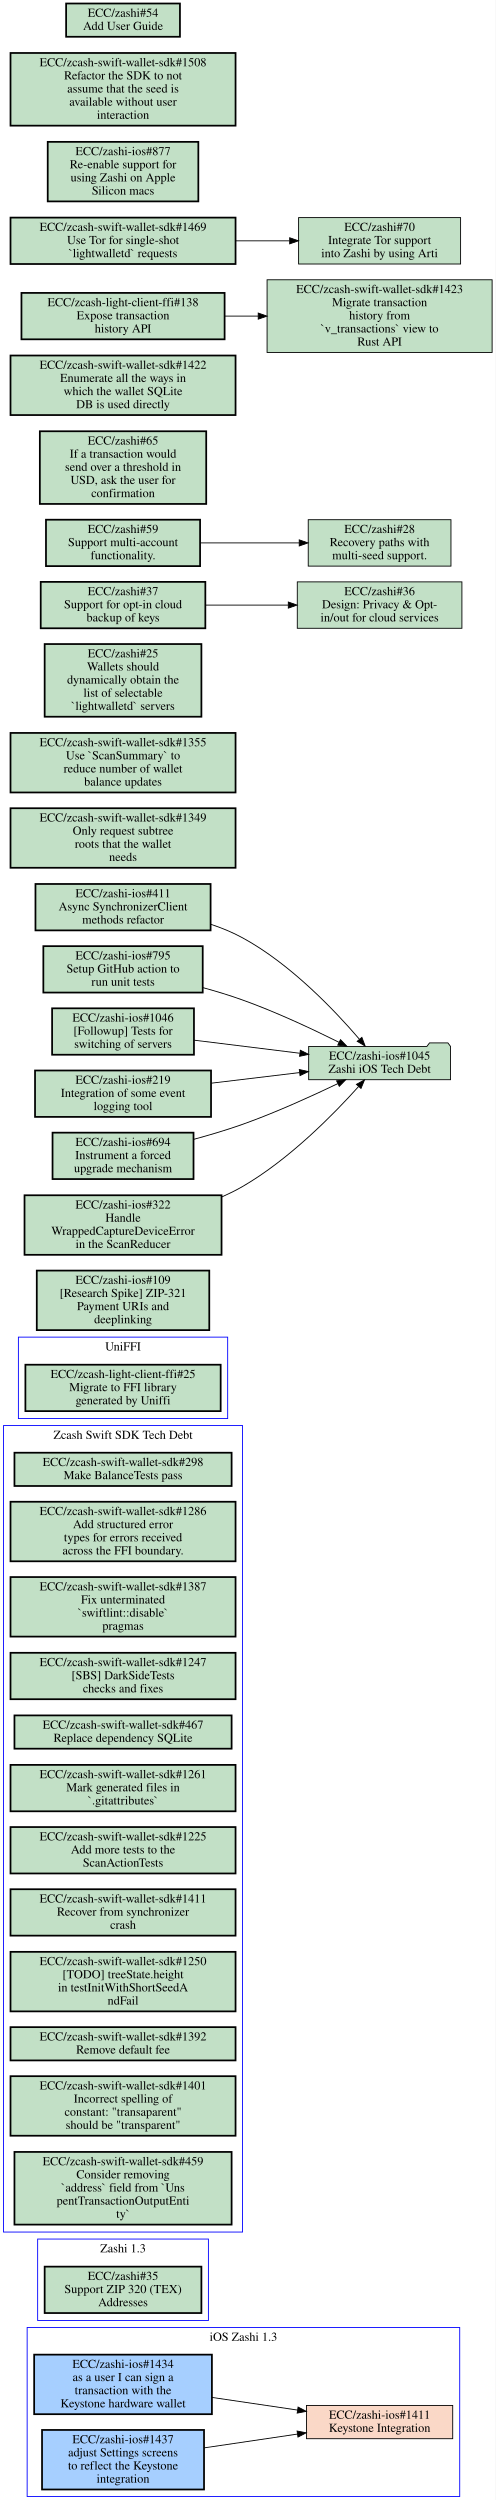
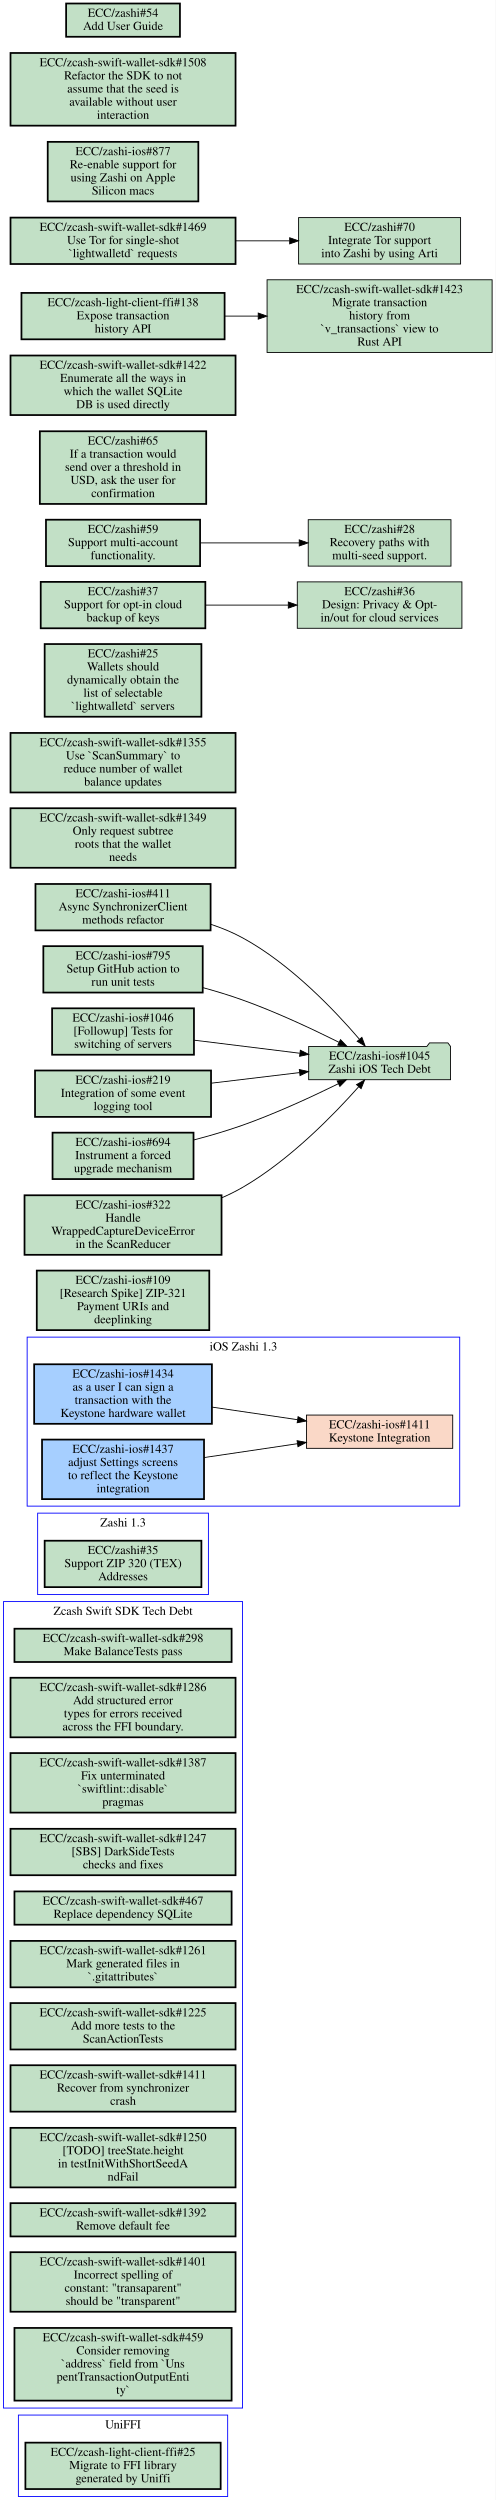
<svg xmlns="http://www.w3.org/2000/svg" xmlns:xlink="http://www.w3.org/1999/xlink" width="566pt" height="2855pt" viewBox="0.00 0.00 566.00 2855.00">
  <g id="graph0" class="graph" transform="scale(1 1) rotate(0) translate(4 2851)">
    <polygon fill="white" stroke="transparent" points="-4,4 -4,-2851 562,-2851 562,4 -4,4" />
    <g id="clust1" class="cluster">
-       <polygon fill="none" stroke="blue" points="27,0 27,-193 521,-193 521,0 27,0" />
-       <text text-anchor="middle" x="274" y="-177.8" font-family="Times,serif" font-size="14.00">iOS Zashi 1.3</text>
+       <polygon fill="none" stroke="blue" points="27,-1131 27,-1324 521,-1324 521,-1131 27,-1131" />
+       <text text-anchor="middle" x="274" y="-1308.8" font-family="Times,serif" font-size="14.00">iOS Zashi 1.3</text>
    </g>
    <g id="clust2" class="cluster">
-       <polygon fill="none" stroke="blue" points="0,-302 0,-1223 273,-1223 273,-302 0,-302" />
-       <text text-anchor="middle" x="136.5" y="-1207.8" font-family="Times,serif" font-size="14.00">Zcash Swift SDK Tech Debt</text>
+       <polygon fill="none" stroke="blue" points="0,-101 0,-1022 273,-1022 273,-101 0,-101" />
+       <text text-anchor="middle" x="136.5" y="-1006.8" font-family="Times,serif" font-size="14.00">Zcash Swift SDK Tech Debt</text>
    </g>
    <g id="clust3" class="cluster">
-       <polygon fill="none" stroke="blue" points="39,-201 39,-294 234,-294 234,-201 39,-201" />
-       <text text-anchor="middle" x="136.5" y="-278.8" font-family="Times,serif" font-size="14.00">Zashi 1.3</text>
+       <polygon fill="none" stroke="blue" points="39,-1030 39,-1123 234,-1123 234,-1030 39,-1030" />
+       <text text-anchor="middle" x="136.5" y="-1107.8" font-family="Times,serif" font-size="14.00">Zashi 1.3</text>
    </g>
    <g id="clust4" class="cluster">
-       <polygon fill="none" stroke="blue" points="17,-1231 17,-1324 256,-1324 256,-1231 17,-1231" />
-       <text text-anchor="middle" x="136.5" y="-1308.8" font-family="Times,serif" font-size="14.00">UniFFI</text>
+       <polygon fill="none" stroke="blue" points="17,0 17,-93 256,-93 256,0 17,0" />
+       <text text-anchor="middle" x="136.5" y="-77.8" font-family="Times,serif" font-size="14.00">UniFFI</text>
    </g>
    <g id="node1" class="node closed">
      <g id="a_node1">
        <a xlink:href="https://github.com/Electric-Coin-Company/zashi-ios/issues/1411" xlink:title="ECC/zashi-ios#1411&#10;Keystone Integration" target="_blank">
-           <polygon fill="#fad8c7" stroke="black" points="513,-104 346,-104 346,-66 513,-66 513,-104" />
-           <text text-anchor="middle" x="429.5" y="-88.8" font-family="Times,serif" font-size="14.00">ECC/zashi-ios#1411</text>
-           <text text-anchor="middle" x="429.5" y="-73.8" font-family="Times,serif" font-size="14.00">Keystone Integration</text>
+           <polygon fill="#fad8c7" stroke="black" points="513,-1235 346,-1235 346,-1197 513,-1197 513,-1235" />
+           <text text-anchor="middle" x="429.5" y="-1219.8" font-family="Times,serif" font-size="14.00">ECC/zashi-ios#1411</text>
+           <text text-anchor="middle" x="429.5" y="-1204.8" font-family="Times,serif" font-size="14.00">Keystone Integration</text>
        </a>
      </g>
    </g>
    <g id="node2" class="node committed">
      <g id="a_node2">
        <a xlink:href="https://github.com/Electric-Coin-Company/zashi-ios/issues/1434" xlink:title="ECC/zashi-ios#1434&#10;as a user I can sign a&#10;transaction with the&#10;Keystone hardware wallet" target="_blank">
-           <polygon fill="#a6cfff" stroke="black" stroke-width="2" points="238,-162 35,-162 35,-94 238,-94 238,-162" />
-           <text text-anchor="middle" x="136.5" y="-146.8" font-family="Times,serif" font-size="14.00">ECC/zashi-ios#1434</text>
-           <text text-anchor="middle" x="136.5" y="-131.8" font-family="Times,serif" font-size="14.00">as a user I can sign a</text>
-           <text text-anchor="middle" x="136.5" y="-116.8" font-family="Times,serif" font-size="14.00">transaction with the</text>
-           <text text-anchor="middle" x="136.5" y="-101.8" font-family="Times,serif" font-size="14.00">Keystone hardware wallet</text>
+           <polygon fill="#a6cfff" stroke="black" stroke-width="2" points="238,-1293 35,-1293 35,-1225 238,-1225 238,-1293" />
+           <text text-anchor="middle" x="136.5" y="-1277.8" font-family="Times,serif" font-size="14.00">ECC/zashi-ios#1434</text>
+           <text text-anchor="middle" x="136.5" y="-1262.8" font-family="Times,serif" font-size="14.00">as a user I can sign a</text>
+           <text text-anchor="middle" x="136.5" y="-1247.8" font-family="Times,serif" font-size="14.00">transaction with the</text>
+           <text text-anchor="middle" x="136.5" y="-1232.8" font-family="Times,serif" font-size="14.00">Keystone hardware wallet</text>
        </a>
      </g>
    </g>
    <g id="edge1" class="edge">
-       <path fill="none" stroke="black" d="M238.05,-113.14C269.78,-108.45 304.66,-103.3 335.81,-98.7" />
-       <polygon fill="black" stroke="black" points="336.4,-102.15 345.78,-97.22 335.37,-95.23 336.4,-102.15" />
+       <path fill="none" stroke="black" d="M238.05,-1244.1C269.78,-1239.5 304.66,-1234.3 335.81,-1229.7" />
+       <polygon fill="black" stroke="black" points="336.41,-1233.15 345.78,-1228.2 335.37,-1226.23 336.41,-1233.15" />
    </g>
    <g id="node3" class="node committed">
      <g id="a_node3">
        <a xlink:href="https://github.com/Electric-Coin-Company/zashi-ios/issues/1437" xlink:title="ECC/zashi-ios#1437&#10;adjust Settings screens&#10;to reflect the Keystone&#10;integration" target="_blank">
-           <polygon fill="#a6cfff" stroke="black" stroke-width="2" points="229,-76 44,-76 44,-8 229,-8 229,-76" />
-           <text text-anchor="middle" x="136.5" y="-60.8" font-family="Times,serif" font-size="14.00">ECC/zashi-ios#1437</text>
-           <text text-anchor="middle" x="136.5" y="-45.8" font-family="Times,serif" font-size="14.00">adjust Settings screens</text>
-           <text text-anchor="middle" x="136.5" y="-30.8" font-family="Times,serif" font-size="14.00">to reflect the Keystone</text>
-           <text text-anchor="middle" x="136.5" y="-15.8" font-family="Times,serif" font-size="14.00">integration</text>
+           <polygon fill="#a6cfff" stroke="black" stroke-width="2" points="229,-1207 44,-1207 44,-1139 229,-1139 229,-1207" />
+           <text text-anchor="middle" x="136.5" y="-1191.8" font-family="Times,serif" font-size="14.00">ECC/zashi-ios#1437</text>
+           <text text-anchor="middle" x="136.5" y="-1176.8" font-family="Times,serif" font-size="14.00">adjust Settings screens</text>
+           <text text-anchor="middle" x="136.5" y="-1161.8" font-family="Times,serif" font-size="14.00">to reflect the Keystone</text>
+           <text text-anchor="middle" x="136.5" y="-1146.8" font-family="Times,serif" font-size="14.00">integration</text>
        </a>
      </g>
    </g>
    <g id="edge2" class="edge">
-       <path fill="none" stroke="black" d="M229.17,-55.55C263.14,-60.56 301.66,-66.26 335.72,-71.29" />
-       <polygon fill="black" stroke="black" points="335.27,-74.76 345.67,-72.76 336.29,-67.84 335.27,-74.76" />
+       <path fill="none" stroke="black" d="M229.17,-1186.5C263.14,-1191.6 301.66,-1197.3 335.72,-1202.3" />
+       <polygon fill="black" stroke="black" points="335.26,-1205.77 345.67,-1203.8 336.3,-1198.85 335.26,-1205.77" />
    </g>
    <g id="node4" class="node open">
      <g id="a_node4">
        <a xlink:href="https://github.com/Electric-Coin-Company/zcash-swift-wallet-sdk/issues/298" xlink:title="ECC/zcash-swift-wallet-sdk#298&#10;Make BalanceTests pass" target="_blank">
-           <polygon fill="#c2e0c6" stroke="black" stroke-width="2" points="260.5,-1192 12.5,-1192 12.5,-1154 260.5,-1154 260.5,-1192" />
-           <text text-anchor="middle" x="136.5" y="-1176.8" font-family="Times,serif" font-size="14.00">ECC/zcash-swift-wallet-sdk#298</text>
-           <text text-anchor="middle" x="136.5" y="-1161.8" font-family="Times,serif" font-size="14.00">Make BalanceTests pass</text>
+           <polygon fill="#c2e0c6" stroke="black" stroke-width="2" points="260.5,-991 12.5,-991 12.5,-953 260.5,-953 260.5,-991" />
+           <text text-anchor="middle" x="136.5" y="-975.8" font-family="Times,serif" font-size="14.00">ECC/zcash-swift-wallet-sdk#298</text>
+           <text text-anchor="middle" x="136.5" y="-960.8" font-family="Times,serif" font-size="14.00">Make BalanceTests pass</text>
        </a>
      </g>
    </g>
    <g id="node5" class="node open">
      <g id="a_node5">
        <a xlink:href="https://github.com/Electric-Coin-Company/zcash-swift-wallet-sdk/issues/1286" xlink:title="ECC/zcash-swift-wallet-sdk#1286&#10;Add structured error&#10;types for errors received&#10;across the FFI boundary." target="_blank">
-           <polygon fill="#c2e0c6" stroke="black" stroke-width="2" points="265,-1136 8,-1136 8,-1068 265,-1068 265,-1136" />
-           <text text-anchor="middle" x="136.5" y="-1120.8" font-family="Times,serif" font-size="14.00">ECC/zcash-swift-wallet-sdk#1286</text>
-           <text text-anchor="middle" x="136.5" y="-1105.8" font-family="Times,serif" font-size="14.00">Add structured error</text>
-           <text text-anchor="middle" x="136.5" y="-1090.8" font-family="Times,serif" font-size="14.00">types for errors received</text>
-           <text text-anchor="middle" x="136.5" y="-1075.8" font-family="Times,serif" font-size="14.00">across the FFI boundary.</text>
+           <polygon fill="#c2e0c6" stroke="black" stroke-width="2" points="265,-935 8,-935 8,-867 265,-867 265,-935" />
+           <text text-anchor="middle" x="136.5" y="-919.8" font-family="Times,serif" font-size="14.00">ECC/zcash-swift-wallet-sdk#1286</text>
+           <text text-anchor="middle" x="136.5" y="-904.8" font-family="Times,serif" font-size="14.00">Add structured error</text>
+           <text text-anchor="middle" x="136.5" y="-889.8" font-family="Times,serif" font-size="14.00">types for errors received</text>
+           <text text-anchor="middle" x="136.5" y="-874.8" font-family="Times,serif" font-size="14.00">across the FFI boundary.</text>
        </a>
      </g>
    </g>
    <g id="node6" class="node open">
      <g id="a_node6">
        <a xlink:href="https://github.com/Electric-Coin-Company/zcash-swift-wallet-sdk/issues/1387" xlink:title="ECC/zcash-swift-wallet-sdk#1387&#10;Fix unterminated&#10;`swiftlint::disable`&#10;pragmas" target="_blank">
-           <polygon fill="#c2e0c6" stroke="black" stroke-width="2" points="265,-1050 8,-1050 8,-982 265,-982 265,-1050" />
-           <text text-anchor="middle" x="136.5" y="-1034.8" font-family="Times,serif" font-size="14.00">ECC/zcash-swift-wallet-sdk#1387</text>
-           <text text-anchor="middle" x="136.5" y="-1019.8" font-family="Times,serif" font-size="14.00">Fix unterminated</text>
-           <text text-anchor="middle" x="136.5" y="-1004.8" font-family="Times,serif" font-size="14.00">`swiftlint::disable`</text>
-           <text text-anchor="middle" x="136.5" y="-989.8" font-family="Times,serif" font-size="14.00">pragmas</text>
+           <polygon fill="#c2e0c6" stroke="black" stroke-width="2" points="265,-849 8,-849 8,-781 265,-781 265,-849" />
+           <text text-anchor="middle" x="136.5" y="-833.8" font-family="Times,serif" font-size="14.00">ECC/zcash-swift-wallet-sdk#1387</text>
+           <text text-anchor="middle" x="136.5" y="-818.8" font-family="Times,serif" font-size="14.00">Fix unterminated</text>
+           <text text-anchor="middle" x="136.5" y="-803.8" font-family="Times,serif" font-size="14.00">`swiftlint::disable`</text>
+           <text text-anchor="middle" x="136.5" y="-788.8" font-family="Times,serif" font-size="14.00">pragmas</text>
        </a>
      </g>
    </g>
    <g id="node7" class="node open">
      <g id="a_node7">
        <a xlink:href="https://github.com/Electric-Coin-Company/zcash-swift-wallet-sdk/issues/1247" xlink:title="ECC/zcash-swift-wallet-sdk#1247&#10;[SBS] DarkSideTests&#10;checks and fixes" target="_blank">
-           <polygon fill="#c2e0c6" stroke="black" stroke-width="2" points="265,-963.5 8,-963.5 8,-910.5 265,-910.5 265,-963.5" />
-           <text text-anchor="middle" x="136.5" y="-948.3" font-family="Times,serif" font-size="14.00">ECC/zcash-swift-wallet-sdk#1247</text>
-           <text text-anchor="middle" x="136.5" y="-933.3" font-family="Times,serif" font-size="14.00">[SBS] DarkSideTests</text>
-           <text text-anchor="middle" x="136.5" y="-918.3" font-family="Times,serif" font-size="14.00">checks and fixes</text>
+           <polygon fill="#c2e0c6" stroke="black" stroke-width="2" points="265,-762.5 8,-762.5 8,-709.5 265,-709.5 265,-762.5" />
+           <text text-anchor="middle" x="136.5" y="-747.3" font-family="Times,serif" font-size="14.00">ECC/zcash-swift-wallet-sdk#1247</text>
+           <text text-anchor="middle" x="136.5" y="-732.3" font-family="Times,serif" font-size="14.00">[SBS] DarkSideTests</text>
+           <text text-anchor="middle" x="136.5" y="-717.3" font-family="Times,serif" font-size="14.00">checks and fixes</text>
        </a>
      </g>
    </g>
    <g id="node8" class="node open">
      <g id="a_node8">
        <a xlink:href="https://github.com/Electric-Coin-Company/zcash-swift-wallet-sdk/issues/467" xlink:title="ECC/zcash-swift-wallet-sdk#467&#10;Replace dependency SQLite" target="_blank">
-           <polygon fill="#c2e0c6" stroke="black" stroke-width="2" points="260.5,-892 12.5,-892 12.5,-854 260.5,-854 260.5,-892" />
-           <text text-anchor="middle" x="136.5" y="-876.8" font-family="Times,serif" font-size="14.00">ECC/zcash-swift-wallet-sdk#467</text>
-           <text text-anchor="middle" x="136.5" y="-861.8" font-family="Times,serif" font-size="14.00">Replace dependency SQLite</text>
+           <polygon fill="#c2e0c6" stroke="black" stroke-width="2" points="260.5,-691 12.5,-691 12.5,-653 260.5,-653 260.5,-691" />
+           <text text-anchor="middle" x="136.5" y="-675.8" font-family="Times,serif" font-size="14.00">ECC/zcash-swift-wallet-sdk#467</text>
+           <text text-anchor="middle" x="136.5" y="-660.8" font-family="Times,serif" font-size="14.00">Replace dependency SQLite</text>
        </a>
      </g>
    </g>
    <g id="node9" class="node open">
      <g id="a_node9">
        <a xlink:href="https://github.com/Electric-Coin-Company/zcash-swift-wallet-sdk/issues/1261" xlink:title="ECC/zcash-swift-wallet-sdk#1261&#10;Mark generated files in&#10;`.gitattributes`" target="_blank">
-           <polygon fill="#c2e0c6" stroke="black" stroke-width="2" points="265,-835.5 8,-835.5 8,-782.5 265,-782.5 265,-835.5" />
-           <text text-anchor="middle" x="136.5" y="-820.3" font-family="Times,serif" font-size="14.00">ECC/zcash-swift-wallet-sdk#1261</text>
-           <text text-anchor="middle" x="136.5" y="-805.3" font-family="Times,serif" font-size="14.00">Mark generated files in</text>
-           <text text-anchor="middle" x="136.5" y="-790.3" font-family="Times,serif" font-size="14.00">`.gitattributes`</text>
+           <polygon fill="#c2e0c6" stroke="black" stroke-width="2" points="265,-634.5 8,-634.5 8,-581.5 265,-581.5 265,-634.5" />
+           <text text-anchor="middle" x="136.5" y="-619.3" font-family="Times,serif" font-size="14.00">ECC/zcash-swift-wallet-sdk#1261</text>
+           <text text-anchor="middle" x="136.5" y="-604.3" font-family="Times,serif" font-size="14.00">Mark generated files in</text>
+           <text text-anchor="middle" x="136.5" y="-589.3" font-family="Times,serif" font-size="14.00">`.gitattributes`</text>
        </a>
      </g>
    </g>
    <g id="node10" class="node open">
      <g id="a_node10">
        <a xlink:href="https://github.com/Electric-Coin-Company/zcash-swift-wallet-sdk/issues/1225" xlink:title="ECC/zcash-swift-wallet-sdk#1225&#10;Add more tests to the&#10;ScanActionTests" target="_blank">
-           <polygon fill="#c2e0c6" stroke="black" stroke-width="2" points="265,-764.5 8,-764.5 8,-711.5 265,-711.5 265,-764.5" />
-           <text text-anchor="middle" x="136.5" y="-749.3" font-family="Times,serif" font-size="14.00">ECC/zcash-swift-wallet-sdk#1225</text>
-           <text text-anchor="middle" x="136.5" y="-734.3" font-family="Times,serif" font-size="14.00">Add more tests to the</text>
-           <text text-anchor="middle" x="136.5" y="-719.3" font-family="Times,serif" font-size="14.00">ScanActionTests</text>
+           <polygon fill="#c2e0c6" stroke="black" stroke-width="2" points="265,-563.5 8,-563.5 8,-510.5 265,-510.5 265,-563.5" />
+           <text text-anchor="middle" x="136.5" y="-548.3" font-family="Times,serif" font-size="14.00">ECC/zcash-swift-wallet-sdk#1225</text>
+           <text text-anchor="middle" x="136.5" y="-533.3" font-family="Times,serif" font-size="14.00">Add more tests to the</text>
+           <text text-anchor="middle" x="136.5" y="-518.3" font-family="Times,serif" font-size="14.00">ScanActionTests</text>
        </a>
      </g>
    </g>
    <g id="node11" class="node open">
      <g id="a_node11">
        <a xlink:href="https://github.com/Electric-Coin-Company/zcash-swift-wallet-sdk/issues/1411" xlink:title="ECC/zcash-swift-wallet-sdk#1411&#10;Recover from synchronizer&#10;crash" target="_blank">
-           <polygon fill="#c2e0c6" stroke="black" stroke-width="2" points="265,-693.5 8,-693.5 8,-640.5 265,-640.5 265,-693.5" />
-           <text text-anchor="middle" x="136.5" y="-678.3" font-family="Times,serif" font-size="14.00">ECC/zcash-swift-wallet-sdk#1411</text>
-           <text text-anchor="middle" x="136.5" y="-663.3" font-family="Times,serif" font-size="14.00">Recover from synchronizer</text>
-           <text text-anchor="middle" x="136.5" y="-648.3" font-family="Times,serif" font-size="14.00">crash</text>
+           <polygon fill="#c2e0c6" stroke="black" stroke-width="2" points="265,-492.5 8,-492.5 8,-439.5 265,-439.5 265,-492.5" />
+           <text text-anchor="middle" x="136.5" y="-477.3" font-family="Times,serif" font-size="14.00">ECC/zcash-swift-wallet-sdk#1411</text>
+           <text text-anchor="middle" x="136.5" y="-462.3" font-family="Times,serif" font-size="14.00">Recover from synchronizer</text>
+           <text text-anchor="middle" x="136.5" y="-447.3" font-family="Times,serif" font-size="14.00">crash</text>
        </a>
      </g>
    </g>
    <g id="node12" class="node open">
      <g id="a_node12">
        <a xlink:href="https://github.com/Electric-Coin-Company/zcash-swift-wallet-sdk/issues/1250" xlink:title="ECC/zcash-swift-wallet-sdk#1250&#10;[TODO] treeState.height&#10;in testInitWithShortSeedA&#10;ndFail" target="_blank">
-           <polygon fill="#c2e0c6" stroke="black" stroke-width="2" points="265,-622 8,-622 8,-554 265,-554 265,-622" />
-           <text text-anchor="middle" x="136.5" y="-606.8" font-family="Times,serif" font-size="14.00">ECC/zcash-swift-wallet-sdk#1250</text>
-           <text text-anchor="middle" x="136.5" y="-591.8" font-family="Times,serif" font-size="14.00">[TODO] treeState.height</text>
-           <text text-anchor="middle" x="136.5" y="-576.8" font-family="Times,serif" font-size="14.00">in testInitWithShortSeedA</text>
-           <text text-anchor="middle" x="136.5" y="-561.8" font-family="Times,serif" font-size="14.00">ndFail</text>
+           <polygon fill="#c2e0c6" stroke="black" stroke-width="2" points="265,-421 8,-421 8,-353 265,-353 265,-421" />
+           <text text-anchor="middle" x="136.5" y="-405.8" font-family="Times,serif" font-size="14.00">ECC/zcash-swift-wallet-sdk#1250</text>
+           <text text-anchor="middle" x="136.5" y="-390.8" font-family="Times,serif" font-size="14.00">[TODO] treeState.height</text>
+           <text text-anchor="middle" x="136.5" y="-375.8" font-family="Times,serif" font-size="14.00">in testInitWithShortSeedA</text>
+           <text text-anchor="middle" x="136.5" y="-360.8" font-family="Times,serif" font-size="14.00">ndFail</text>
        </a>
      </g>
    </g>
    <g id="node13" class="node open">
      <g id="a_node13">
        <a xlink:href="https://github.com/Electric-Coin-Company/zcash-swift-wallet-sdk/issues/1392" xlink:title="ECC/zcash-swift-wallet-sdk#1392&#10;Remove default fee" target="_blank">
-           <polygon fill="#c2e0c6" stroke="black" stroke-width="2" points="265,-536 8,-536 8,-498 265,-498 265,-536" />
-           <text text-anchor="middle" x="136.5" y="-520.8" font-family="Times,serif" font-size="14.00">ECC/zcash-swift-wallet-sdk#1392</text>
-           <text text-anchor="middle" x="136.5" y="-505.8" font-family="Times,serif" font-size="14.00">Remove default fee</text>
+           <polygon fill="#c2e0c6" stroke="black" stroke-width="2" points="265,-335 8,-335 8,-297 265,-297 265,-335" />
+           <text text-anchor="middle" x="136.5" y="-319.8" font-family="Times,serif" font-size="14.00">ECC/zcash-swift-wallet-sdk#1392</text>
+           <text text-anchor="middle" x="136.5" y="-304.8" font-family="Times,serif" font-size="14.00">Remove default fee</text>
        </a>
      </g>
    </g>
    <g id="node14" class="node open">
      <g id="a_node14">
        <a xlink:href="https://github.com/Electric-Coin-Company/zcash-swift-wallet-sdk/issues/1401" xlink:title="ECC/zcash-swift-wallet-sdk#1401&#10;Incorrect spelling of&#10;constant: &quot;transaparent&quot;&#10;should be &quot;transparent&quot;" target="_blank">
-           <polygon fill="#c2e0c6" stroke="black" stroke-width="2" points="265,-480 8,-480 8,-412 265,-412 265,-480" />
-           <text text-anchor="middle" x="136.5" y="-464.8" font-family="Times,serif" font-size="14.00">ECC/zcash-swift-wallet-sdk#1401</text>
-           <text text-anchor="middle" x="136.5" y="-449.8" font-family="Times,serif" font-size="14.00">Incorrect spelling of</text>
-           <text text-anchor="middle" x="136.5" y="-434.8" font-family="Times,serif" font-size="14.00">constant: "transaparent"</text>
-           <text text-anchor="middle" x="136.5" y="-419.8" font-family="Times,serif" font-size="14.00">should be "transparent"</text>
+           <polygon fill="#c2e0c6" stroke="black" stroke-width="2" points="265,-279 8,-279 8,-211 265,-211 265,-279" />
+           <text text-anchor="middle" x="136.5" y="-263.8" font-family="Times,serif" font-size="14.00">ECC/zcash-swift-wallet-sdk#1401</text>
+           <text text-anchor="middle" x="136.5" y="-248.8" font-family="Times,serif" font-size="14.00">Incorrect spelling of</text>
+           <text text-anchor="middle" x="136.5" y="-233.8" font-family="Times,serif" font-size="14.00">constant: "transaparent"</text>
+           <text text-anchor="middle" x="136.5" y="-218.8" font-family="Times,serif" font-size="14.00">should be "transparent"</text>
        </a>
      </g>
    </g>
    <g id="node15" class="node open">
      <g id="a_node15">
        <a xlink:href="https://github.com/Electric-Coin-Company/zcash-swift-wallet-sdk/issues/459" xlink:title="ECC/zcash-swift-wallet-sdk#459&#10;Consider removing&#10;`address` field from `Uns&#10;pentTransactionOutputEnti&#10;ty`" target="_blank">
-           <polygon fill="#c2e0c6" stroke="black" stroke-width="2" points="260.5,-393.5 12.5,-393.5 12.5,-310.5 260.5,-310.5 260.5,-393.5" />
-           <text text-anchor="middle" x="136.5" y="-378.3" font-family="Times,serif" font-size="14.00">ECC/zcash-swift-wallet-sdk#459</text>
-           <text text-anchor="middle" x="136.5" y="-363.3" font-family="Times,serif" font-size="14.00">Consider removing</text>
-           <text text-anchor="middle" x="136.5" y="-348.3" font-family="Times,serif" font-size="14.00">`address` field from `Uns</text>
-           <text text-anchor="middle" x="136.5" y="-333.3" font-family="Times,serif" font-size="14.00">pentTransactionOutputEnti</text>
-           <text text-anchor="middle" x="136.5" y="-318.3" font-family="Times,serif" font-size="14.00">ty`</text>
+           <polygon fill="#c2e0c6" stroke="black" stroke-width="2" points="260.5,-192.5 12.5,-192.5 12.5,-109.5 260.5,-109.5 260.5,-192.5" />
+           <text text-anchor="middle" x="136.5" y="-177.3" font-family="Times,serif" font-size="14.00">ECC/zcash-swift-wallet-sdk#459</text>
+           <text text-anchor="middle" x="136.5" y="-162.3" font-family="Times,serif" font-size="14.00">Consider removing</text>
+           <text text-anchor="middle" x="136.5" y="-147.3" font-family="Times,serif" font-size="14.00">`address` field from `Uns</text>
+           <text text-anchor="middle" x="136.5" y="-132.3" font-family="Times,serif" font-size="14.00">pentTransactionOutputEnti</text>
+           <text text-anchor="middle" x="136.5" y="-117.3" font-family="Times,serif" font-size="14.00">ty`</text>
        </a>
      </g>
    </g>
    <g id="node16" class="node open">
      <g id="a_node16">
        <a xlink:href="https://github.com/Electric-Coin-Company/zashi/issues/35" xlink:title="ECC/zashi#35&#10;Support ZIP 320 (TEX)&#10;Addresses" target="_blank">
-           <polygon fill="#c2e0c6" stroke="black" stroke-width="2" points="226,-262.5 47,-262.5 47,-209.5 226,-209.5 226,-262.5" />
-           <text text-anchor="middle" x="136.5" y="-247.3" font-family="Times,serif" font-size="14.00">ECC/zashi#35</text>
-           <text text-anchor="middle" x="136.5" y="-232.3" font-family="Times,serif" font-size="14.00">Support ZIP 320 (TEX)</text>
-           <text text-anchor="middle" x="136.5" y="-217.3" font-family="Times,serif" font-size="14.00">Addresses</text>
+           <polygon fill="#c2e0c6" stroke="black" stroke-width="2" points="226,-1091.5 47,-1091.5 47,-1038.5 226,-1038.5 226,-1091.5" />
+           <text text-anchor="middle" x="136.5" y="-1076.3" font-family="Times,serif" font-size="14.00">ECC/zashi#35</text>
+           <text text-anchor="middle" x="136.5" y="-1061.3" font-family="Times,serif" font-size="14.00">Support ZIP 320 (TEX)</text>
+           <text text-anchor="middle" x="136.5" y="-1046.3" font-family="Times,serif" font-size="14.00">Addresses</text>
        </a>
      </g>
    </g>
    <g id="node17" class="node open">
      <g id="a_node17">
        <a xlink:href="https://github.com/Electric-Coin-Company/zcash-light-client-ffi/issues/25" xlink:title="ECC/zcash-light-client-ffi#25&#10;Migrate to FFI library&#10;generated by Uniffi" target="_blank">
-           <polygon fill="#c2e0c6" stroke="black" stroke-width="2" points="248,-1292.5 25,-1292.5 25,-1239.5 248,-1239.5 248,-1292.5" />
-           <text text-anchor="middle" x="136.5" y="-1277.3" font-family="Times,serif" font-size="14.00">ECC/zcash-light-client-ffi#25</text>
-           <text text-anchor="middle" x="136.5" y="-1262.3" font-family="Times,serif" font-size="14.00">Migrate to FFI library</text>
-           <text text-anchor="middle" x="136.5" y="-1247.3" font-family="Times,serif" font-size="14.00">generated by Uniffi</text>
+           <polygon fill="#c2e0c6" stroke="black" stroke-width="2" points="248,-61.5 25,-61.5 25,-8.5 248,-8.5 248,-61.5" />
+           <text text-anchor="middle" x="136.5" y="-46.3" font-family="Times,serif" font-size="14.00">ECC/zcash-light-client-ffi#25</text>
+           <text text-anchor="middle" x="136.5" y="-31.3" font-family="Times,serif" font-size="14.00">Migrate to FFI library</text>
+           <text text-anchor="middle" x="136.5" y="-16.3" font-family="Times,serif" font-size="14.00">generated by Uniffi</text>
        </a>
      </g>
    </g>
    <g id="node18" class="node open">
      <g id="a_node18">
        <a xlink:href="https://github.com/Electric-Coin-Company/zashi-ios/issues/109" xlink:title="ECC/zashi-ios#109&#10;[Research Spike] ZIP-321&#10;Payment URIs and&#10;deeplinking" target="_blank">
          <polygon fill="#c2e0c6" stroke="black" stroke-width="2" points="235,-1400 38,-1400 38,-1332 235,-1332 235,-1400" />
          <text text-anchor="middle" x="136.5" y="-1384.8" font-family="Times,serif" font-size="14.00">ECC/zashi-ios#109</text>
          <text text-anchor="middle" x="136.5" y="-1369.8" font-family="Times,serif" font-size="14.00">[Research Spike] ZIP-321</text>
          <text text-anchor="middle" x="136.5" y="-1354.8" font-family="Times,serif" font-size="14.00">Payment URIs and</text>
          <text text-anchor="middle" x="136.5" y="-1339.8" font-family="Times,serif" font-size="14.00">deeplinking</text>
        </a>
      </g>
    </g>
    <g id="node19" class="node open">
      <g id="a_node19">
        <a xlink:href="https://github.com/Electric-Coin-Company/zashi-ios/issues/411" xlink:title="ECC/zashi-ios#411&#10;Async SynchronizerClient&#10;methods refactor" target="_blank">
          <polygon fill="#c2e0c6" stroke="black" stroke-width="2" points="236.5,-1841.5 36.5,-1841.5 36.5,-1788.5 236.5,-1788.5 236.5,-1841.5" />
          <text text-anchor="middle" x="136.5" y="-1826.3" font-family="Times,serif" font-size="14.00">ECC/zashi-ios#411</text>
          <text text-anchor="middle" x="136.5" y="-1811.3" font-family="Times,serif" font-size="14.00">Async SynchronizerClient</text>
          <text text-anchor="middle" x="136.5" y="-1796.3" font-family="Times,serif" font-size="14.00">methods refactor</text>
        </a>
      </g>
    </g>
    <g id="node20" class="node open">
      <g id="a_node20">
        <a xlink:href="https://github.com/Electric-Coin-Company/zashi-ios/issues/1045" xlink:title="ECC/zashi-ios#1045&#10;Zashi iOS Tech Debt" target="_blank">
          <polygon fill="#c2e0c6" stroke="black" points="510.5,-1656 507.5,-1660 486.5,-1660 483.5,-1656 348.5,-1656 348.5,-1618 510.5,-1618 510.5,-1656" />
          <text text-anchor="middle" x="429.5" y="-1640.8" font-family="Times,serif" font-size="14.00">ECC/zashi-ios#1045</text>
          <text text-anchor="middle" x="429.5" y="-1625.8" font-family="Times,serif" font-size="14.00">Zashi iOS Tech Debt</text>
        </a>
      </g>
    </g>
    <g id="edge3" class="edge">
      <path fill="none" stroke="black" d="M236.64,-1795.5C249.25,-1791.3 261.69,-1786.2 273,-1780 327.95,-1750.1 378.7,-1696.6 406.46,-1664.2" />
      <polygon fill="black" stroke="black" points="409.26,-1666.31 413.01,-1656.4 403.9,-1661.81 409.26,-1666.31" />
    </g>
    <g id="node21" class="node open">
      <g id="a_node21">
        <a xlink:href="https://github.com/Electric-Coin-Company/zashi-ios/issues/795" xlink:title="ECC/zashi-ios#795&#10;Setup GitHub action to&#10;run unit tests" target="_blank">
          <polygon fill="#c2e0c6" stroke="black" stroke-width="2" points="227.5,-1770.5 45.5,-1770.5 45.5,-1717.5 227.5,-1717.5 227.5,-1770.5" />
          <text text-anchor="middle" x="136.5" y="-1755.3" font-family="Times,serif" font-size="14.00">ECC/zashi-ios#795</text>
          <text text-anchor="middle" x="136.5" y="-1740.3" font-family="Times,serif" font-size="14.00">Setup GitHub action to</text>
          <text text-anchor="middle" x="136.5" y="-1725.3" font-family="Times,serif" font-size="14.00">run unit tests</text>
        </a>
      </g>
    </g>
    <g id="edge4" class="edge">
      <path fill="none" stroke="black" d="M227.84,-1723.1C243.06,-1718.9 258.59,-1714.2 273,-1709 311.08,-1695.4 352.57,-1675.9 383.1,-1660.7" />
      <polygon fill="black" stroke="black" points="384.86,-1663.73 392.21,-1656.1 381.71,-1657.48 384.86,-1663.73" />
    </g>
    <g id="node22" class="node open">
      <g id="a_node22">
        <a xlink:href="https://github.com/Electric-Coin-Company/zcash-swift-wallet-sdk/issues/1349" xlink:title="ECC/zcash-swift-wallet-sdk#1349&#10;Only request subtree&#10;roots that the wallet&#10;needs" target="_blank">
          <polygon fill="#c2e0c6" stroke="black" stroke-width="2" points="265,-1928 8,-1928 8,-1860 265,-1860 265,-1928" />
          <text text-anchor="middle" x="136.5" y="-1912.8" font-family="Times,serif" font-size="14.00">ECC/zcash-swift-wallet-sdk#1349</text>
          <text text-anchor="middle" x="136.5" y="-1897.8" font-family="Times,serif" font-size="14.00">Only request subtree</text>
          <text text-anchor="middle" x="136.5" y="-1882.8" font-family="Times,serif" font-size="14.00">roots that the wallet</text>
          <text text-anchor="middle" x="136.5" y="-1867.8" font-family="Times,serif" font-size="14.00">needs</text>
        </a>
      </g>
    </g>
    <g id="node23" class="node open">
      <g id="a_node23">
        <a xlink:href="https://github.com/Electric-Coin-Company/zcash-swift-wallet-sdk/issues/1355" xlink:title="ECC/zcash-swift-wallet-sdk#1355&#10;Use `ScanSummary` to&#10;reduce number of wallet&#10;balance updates" target="_blank">
          <polygon fill="#c2e0c6" stroke="black" stroke-width="2" points="265,-2014 8,-2014 8,-1946 265,-1946 265,-2014" />
          <text text-anchor="middle" x="136.5" y="-1998.8" font-family="Times,serif" font-size="14.00">ECC/zcash-swift-wallet-sdk#1355</text>
          <text text-anchor="middle" x="136.5" y="-1983.8" font-family="Times,serif" font-size="14.00">Use `ScanSummary` to</text>
          <text text-anchor="middle" x="136.5" y="-1968.8" font-family="Times,serif" font-size="14.00">reduce number of wallet</text>
          <text text-anchor="middle" x="136.5" y="-1953.8" font-family="Times,serif" font-size="14.00">balance updates</text>
        </a>
      </g>
    </g>
    <g id="node24" class="node open">
      <g id="a_node24">
        <a xlink:href="https://github.com/Electric-Coin-Company/zashi-ios/issues/1046" xlink:title="ECC/zashi-ios#1046&#10;[Followup] Tests for&#10;switching of servers" target="_blank">
          <polygon fill="#c2e0c6" stroke="black" stroke-width="2" points="217.5,-1699.5 55.5,-1699.5 55.5,-1646.5 217.5,-1646.5 217.5,-1699.5" />
          <text text-anchor="middle" x="136.5" y="-1684.3" font-family="Times,serif" font-size="14.00">ECC/zashi-ios#1046</text>
          <text text-anchor="middle" x="136.5" y="-1669.3" font-family="Times,serif" font-size="14.00">[Followup] Tests for</text>
          <text text-anchor="middle" x="136.5" y="-1654.3" font-family="Times,serif" font-size="14.00">switching of servers</text>
        </a>
      </g>
    </g>
    <g id="edge5" class="edge">
      <path fill="none" stroke="black" d="M217.79,-1663.1C255.16,-1658.4 299.77,-1652.9 338.3,-1648.2" />
      <polygon fill="black" stroke="black" points="338.99,-1651.64 348.47,-1646.9 338.11,-1644.7 338.99,-1651.64" />
    </g>
    <g id="node25" class="node open">
      <g id="a_node25">
        <a xlink:href="https://github.com/Electric-Coin-Company/zashi/issues/25" xlink:title="ECC/zashi#25&#10;Wallets should&#10;dynamically obtain the&#10;list of selectable&#10;`lightwalletd` servers" target="_blank">
          <polygon fill="#c2e0c6" stroke="black" stroke-width="2" points="226,-2115.5 47,-2115.5 47,-2032.5 226,-2032.5 226,-2115.5" />
          <text text-anchor="middle" x="136.5" y="-2100.3" font-family="Times,serif" font-size="14.00">ECC/zashi#25</text>
          <text text-anchor="middle" x="136.5" y="-2085.3" font-family="Times,serif" font-size="14.00">Wallets should</text>
          <text text-anchor="middle" x="136.5" y="-2070.3" font-family="Times,serif" font-size="14.00">dynamically obtain the</text>
          <text text-anchor="middle" x="136.5" y="-2055.3" font-family="Times,serif" font-size="14.00">list of selectable</text>
          <text text-anchor="middle" x="136.5" y="-2040.3" font-family="Times,serif" font-size="14.00">`lightwalletd` servers</text>
        </a>
      </g>
    </g>
    <g id="node26" class="node open">
      <g id="a_node26">
        <a xlink:href="https://github.com/Electric-Coin-Company/zashi/issues/37" xlink:title="ECC/zashi#37&#10;Support for opt-in cloud&#10;backup of keys" target="_blank">
          <polygon fill="#c2e0c6" stroke="black" stroke-width="2" points="230.5,-2186.5 42.5,-2186.5 42.5,-2133.5 230.5,-2133.5 230.5,-2186.5" />
          <text text-anchor="middle" x="136.5" y="-2171.3" font-family="Times,serif" font-size="14.00">ECC/zashi#37</text>
          <text text-anchor="middle" x="136.5" y="-2156.3" font-family="Times,serif" font-size="14.00">Support for opt-in cloud</text>
          <text text-anchor="middle" x="136.5" y="-2141.3" font-family="Times,serif" font-size="14.00">backup of keys</text>
        </a>
      </g>
    </g>
    <g id="node27" class="node open">
      <g id="a_node27">
        <a xlink:href="https://github.com/Electric-Coin-Company/zashi/issues/36" xlink:title="ECC/zashi#36&#10;Design: Privacy &amp; Opt-&#10;in/out for cloud services" target="_blank">
          <polygon fill="#c2e0c6" stroke="black" points="523.5,-2186.5 335.5,-2186.5 335.5,-2133.5 523.5,-2133.5 523.5,-2186.5" />
          <text text-anchor="middle" x="429.5" y="-2171.3" font-family="Times,serif" font-size="14.00">ECC/zashi#36</text>
          <text text-anchor="middle" x="429.5" y="-2156.3" font-family="Times,serif" font-size="14.00">Design: Privacy &amp; Opt-</text>
          <text text-anchor="middle" x="429.5" y="-2141.3" font-family="Times,serif" font-size="14.00">in/out for cloud services</text>
        </a>
      </g>
    </g>
    <g id="edge6" class="edge">
      <path fill="none" stroke="black" d="M230.77,-2160C260.8,-2160 294.24,-2160 324.95,-2160" />
      <polygon fill="black" stroke="black" points="325.25,-2163.5 335.25,-2160 325.25,-2156.5 325.25,-2163.5" />
    </g>
    <g id="node28" class="node open">
      <g id="a_node28">
        <a xlink:href="https://github.com/Electric-Coin-Company/zashi-ios/issues/219" xlink:title="ECC/zashi-ios#219&#10;Integration of some event&#10;logging tool" target="_blank">
          <polygon fill="#c2e0c6" stroke="black" stroke-width="2" points="237,-1628.5 36,-1628.5 36,-1575.5 237,-1575.5 237,-1628.5" />
          <text text-anchor="middle" x="136.5" y="-1613.3" font-family="Times,serif" font-size="14.00">ECC/zashi-ios#219</text>
          <text text-anchor="middle" x="136.5" y="-1598.3" font-family="Times,serif" font-size="14.00">Integration of some event</text>
          <text text-anchor="middle" x="136.5" y="-1583.3" font-family="Times,serif" font-size="14.00">logging tool</text>
        </a>
      </g>
    </g>
    <g id="edge7" class="edge">
      <path fill="none" stroke="black" d="M237.24,-1614C269.9,-1617.9 305.99,-1622.3 337.93,-1626.1" />
      <polygon fill="black" stroke="black" points="337.81,-1629.61 348.15,-1627.3 338.63,-1622.66 337.81,-1629.61" />
    </g>
    <g id="node29" class="node open">
      <g id="a_node29">
        <a xlink:href="https://github.com/Electric-Coin-Company/zashi-ios/issues/694" xlink:title="ECC/zashi-ios#694&#10;Instrument a forced&#10;upgrade mechanism" target="_blank">
          <polygon fill="#c2e0c6" stroke="black" stroke-width="2" points="217,-1557.5 56,-1557.5 56,-1504.5 217,-1504.5 217,-1557.5" />
          <text text-anchor="middle" x="136.5" y="-1542.3" font-family="Times,serif" font-size="14.00">ECC/zashi-ios#694</text>
          <text text-anchor="middle" x="136.5" y="-1527.3" font-family="Times,serif" font-size="14.00">Instrument a forced</text>
          <text text-anchor="middle" x="136.5" y="-1512.3" font-family="Times,serif" font-size="14.00">upgrade mechanism</text>
        </a>
      </g>
    </g>
    <g id="edge8" class="edge">
-       <path fill="none" stroke="black" d="M217.34,-1549.9C235.79,-1554.9 255.22,-1560.7 273,-1567 310.42,-1580.3 351.31,-1598.9 381.77,-1613.5" />
-       <polygon fill="black" stroke="black" points="380.35,-1616.7 390.87,-1618 383.46,-1610.43 380.35,-1616.7" />
+       <path fill="none" stroke="black" d="M217.02,-1549.1C235.58,-1553.9 255.14,-1559.7 273,-1566 310.77,-1579.4 351.96,-1598.4 382.45,-1613.4" />
+       <polygon fill="black" stroke="black" points="381.04,-1616.61 391.56,-1617.9 384.14,-1610.33 381.04,-1616.61" />
    </g>
    <g id="node30" class="node open">
      <g id="a_node30">
        <a xlink:href="https://github.com/Electric-Coin-Company/zashi-ios/issues/322" xlink:title="ECC/zashi-ios#322&#10;Handle&#10;WrappedCaptureDeviceError&#10;in the ScanReducer" target="_blank">
          <polygon fill="#c2e0c6" stroke="black" stroke-width="2" points="249,-1486 24,-1486 24,-1418 249,-1418 249,-1486" />
          <text text-anchor="middle" x="136.5" y="-1470.8" font-family="Times,serif" font-size="14.00">ECC/zashi-ios#322</text>
          <text text-anchor="middle" x="136.5" y="-1455.8" font-family="Times,serif" font-size="14.00">Handle</text>
          <text text-anchor="middle" x="136.5" y="-1440.8" font-family="Times,serif" font-size="14.00">WrappedCaptureDeviceError</text>
          <text text-anchor="middle" x="136.5" y="-1425.8" font-family="Times,serif" font-size="14.00">in the ScanReducer</text>
        </a>
      </g>
    </g>
    <g id="edge9" class="edge">
-       <path fill="none" stroke="black" d="M249.35,-1484.1C257.54,-1487.7 265.51,-1491.7 273,-1496 326.48,-1527 377.36,-1578.8 405.6,-1610.3" />
-       <polygon fill="black" stroke="black" points="403.02,-1612.67 412.29,-1617.8 408.25,-1608.01 403.02,-1612.67" />
+       <path fill="none" stroke="black" d="M249.02,-1483C257.32,-1486.6 265.41,-1490.6 273,-1495 326.7,-1526 377.51,-1578.3 405.68,-1610" />
+       <polygon fill="black" stroke="black" points="403.12,-1612.39 412.34,-1617.6 408.38,-1607.77 403.12,-1612.39" />
    </g>
    <g id="node31" class="node open">
      <g id="a_node31">
        <a xlink:href="https://github.com/Electric-Coin-Company/zashi/issues/59" xlink:title="ECC/zashi#59&#10;Support multi-account&#10;functionality." target="_blank">
          <polygon fill="#c2e0c6" stroke="black" stroke-width="2" points="224.5,-2257.5 48.5,-2257.5 48.5,-2204.5 224.5,-2204.5 224.5,-2257.5" />
          <text text-anchor="middle" x="136.5" y="-2242.3" font-family="Times,serif" font-size="14.00">ECC/zashi#59</text>
          <text text-anchor="middle" x="136.5" y="-2227.3" font-family="Times,serif" font-size="14.00">Support multi-account</text>
          <text text-anchor="middle" x="136.5" y="-2212.3" font-family="Times,serif" font-size="14.00">functionality.</text>
        </a>
      </g>
    </g>
    <g id="node32" class="node open">
      <g id="a_node32">
        <a xlink:href="https://github.com/Electric-Coin-Company/zashi/issues/28" xlink:title="ECC/zashi#28&#10;Recovery paths with&#10;multi-seed support." target="_blank">
          <polygon fill="#c2e0c6" stroke="black" points="511,-2257.5 348,-2257.5 348,-2204.5 511,-2204.5 511,-2257.5" />
          <text text-anchor="middle" x="429.5" y="-2242.3" font-family="Times,serif" font-size="14.00">ECC/zashi#28</text>
          <text text-anchor="middle" x="429.5" y="-2227.3" font-family="Times,serif" font-size="14.00">Recovery paths with</text>
          <text text-anchor="middle" x="429.5" y="-2212.3" font-family="Times,serif" font-size="14.00">multi-seed support.</text>
        </a>
      </g>
    </g>
    <g id="edge10" class="edge">
      <path fill="none" stroke="black" d="M224.81,-2231C260.46,-2231 301.7,-2231 337.71,-2231" />
      <polygon fill="black" stroke="black" points="337.72,-2234.5 347.72,-2231 337.72,-2227.5 337.72,-2234.5" />
    </g>
    <g id="node33" class="node open">
      <g id="a_node33">
        <a xlink:href="https://github.com/Electric-Coin-Company/zashi/issues/65" xlink:title="ECC/zashi#65&#10;If a transaction would&#10;send over a threshold in&#10;USD, ask the user for&#10;confirmation" target="_blank">
          <polygon fill="#c2e0c6" stroke="black" stroke-width="2" points="231.5,-2358.5 41.5,-2358.5 41.5,-2275.5 231.5,-2275.5 231.5,-2358.5" />
          <text text-anchor="middle" x="136.5" y="-2343.3" font-family="Times,serif" font-size="14.00">ECC/zashi#65</text>
          <text text-anchor="middle" x="136.5" y="-2328.3" font-family="Times,serif" font-size="14.00">If a transaction would</text>
          <text text-anchor="middle" x="136.5" y="-2313.3" font-family="Times,serif" font-size="14.00">send over a threshold in</text>
          <text text-anchor="middle" x="136.5" y="-2298.3" font-family="Times,serif" font-size="14.00">USD, ask the user for</text>
          <text text-anchor="middle" x="136.5" y="-2283.3" font-family="Times,serif" font-size="14.00">confirmation</text>
        </a>
      </g>
    </g>
    <g id="node34" class="node open">
      <g id="a_node34">
        <a xlink:href="https://github.com/Electric-Coin-Company/zcash-swift-wallet-sdk/issues/1422" xlink:title="ECC/zcash-swift-wallet-sdk#1422&#10;Enumerate all the ways in&#10;which the wallet SQLite&#10;DB is used directly" target="_blank">
          <polygon fill="#c2e0c6" stroke="black" stroke-width="2" points="265,-2445 8,-2445 8,-2377 265,-2377 265,-2445" />
          <text text-anchor="middle" x="136.5" y="-2429.8" font-family="Times,serif" font-size="14.00">ECC/zcash-swift-wallet-sdk#1422</text>
          <text text-anchor="middle" x="136.5" y="-2414.8" font-family="Times,serif" font-size="14.00">Enumerate all the ways in</text>
          <text text-anchor="middle" x="136.5" y="-2399.8" font-family="Times,serif" font-size="14.00">which the wallet SQLite</text>
          <text text-anchor="middle" x="136.5" y="-2384.8" font-family="Times,serif" font-size="14.00">DB is used directly</text>
        </a>
      </g>
    </g>
    <g id="node35" class="node open">
      <g id="a_node35">
        <a xlink:href="https://github.com/Electric-Coin-Company/zcash-light-client-ffi/issues/138" xlink:title="ECC/zcash-light-client-ffi#138&#10;Expose transaction&#10;history API" target="_blank">
          <polygon fill="#c2e0c6" stroke="black" stroke-width="2" points="252.5,-2516.5 20.5,-2516.5 20.5,-2463.5 252.5,-2463.5 252.5,-2516.5" />
          <text text-anchor="middle" x="136.5" y="-2501.3" font-family="Times,serif" font-size="14.00">ECC/zcash-light-client-ffi#138</text>
          <text text-anchor="middle" x="136.5" y="-2486.3" font-family="Times,serif" font-size="14.00">Expose transaction</text>
          <text text-anchor="middle" x="136.5" y="-2471.3" font-family="Times,serif" font-size="14.00">history API</text>
        </a>
      </g>
    </g>
    <g id="node36" class="node open">
      <g id="a_node36">
        <a xlink:href="https://github.com/Electric-Coin-Company/zcash-swift-wallet-sdk/issues/1423" xlink:title="ECC/zcash-swift-wallet-sdk#1423&#10;Migrate transaction&#10;history from&#10;`v_transactions` view to&#10;Rust API" target="_blank">
          <polygon fill="#c2e0c6" stroke="black" points="558,-2531.5 301,-2531.5 301,-2448.5 558,-2448.5 558,-2531.5" />
          <text text-anchor="middle" x="429.5" y="-2516.3" font-family="Times,serif" font-size="14.00">ECC/zcash-swift-wallet-sdk#1423</text>
          <text text-anchor="middle" x="429.5" y="-2501.3" font-family="Times,serif" font-size="14.00">Migrate transaction</text>
          <text text-anchor="middle" x="429.5" y="-2486.3" font-family="Times,serif" font-size="14.00">history from</text>
          <text text-anchor="middle" x="429.5" y="-2471.3" font-family="Times,serif" font-size="14.00">`v_transactions` view to</text>
          <text text-anchor="middle" x="429.5" y="-2456.3" font-family="Times,serif" font-size="14.00">Rust API</text>
        </a>
      </g>
    </g>
    <g id="edge11" class="edge">
      <path fill="none" stroke="black" d="M252.51,-2490C265.05,-2490 277.9,-2490 290.67,-2490" />
      <polygon fill="black" stroke="black" points="290.89,-2493.5 300.89,-2490 290.89,-2486.5 290.89,-2493.5" />
    </g>
    <g id="node37" class="node open">
      <g id="a_node37">
        <a xlink:href="https://github.com/Electric-Coin-Company/zashi/issues/70" xlink:title="ECC/zashi#70&#10;Integrate Tor support&#10;into Zashi by using Arti" target="_blank">
          <polygon fill="#c2e0c6" stroke="black" points="522,-2602.5 337,-2602.5 337,-2549.5 522,-2549.5 522,-2602.5" />
          <text text-anchor="middle" x="429.5" y="-2587.3" font-family="Times,serif" font-size="14.00">ECC/zashi#70</text>
          <text text-anchor="middle" x="429.5" y="-2572.3" font-family="Times,serif" font-size="14.00">Integrate Tor support</text>
          <text text-anchor="middle" x="429.5" y="-2557.3" font-family="Times,serif" font-size="14.00">into Zashi by using Arti</text>
        </a>
      </g>
    </g>
    <g id="node38" class="node open">
      <g id="a_node38">
        <a xlink:href="https://github.com/Electric-Coin-Company/zcash-swift-wallet-sdk/issues/1469" xlink:title="ECC/zcash-swift-wallet-sdk#1469&#10;Use Tor for single-shot&#10;`lightwalletd` requests" target="_blank">
          <polygon fill="#c2e0c6" stroke="black" stroke-width="2" points="265,-2602.5 8,-2602.5 8,-2549.5 265,-2549.5 265,-2602.5" />
          <text text-anchor="middle" x="136.5" y="-2587.3" font-family="Times,serif" font-size="14.00">ECC/zcash-swift-wallet-sdk#1469</text>
          <text text-anchor="middle" x="136.5" y="-2572.3" font-family="Times,serif" font-size="14.00">Use Tor for single-shot</text>
          <text text-anchor="middle" x="136.5" y="-2557.3" font-family="Times,serif" font-size="14.00">`lightwalletd` requests</text>
        </a>
      </g>
    </g>
    <g id="edge12" class="edge">
      <path fill="none" stroke="black" d="M265.14,-2576C285.68,-2576 306.71,-2576 326.55,-2576" />
      <polygon fill="black" stroke="black" points="326.81,-2579.5 336.81,-2576 326.81,-2572.5 326.81,-2579.5" />
    </g>
    <g id="node39" class="node open">
      <g id="a_node39">
        <a xlink:href="https://github.com/Electric-Coin-Company/zashi-ios/issues/877" xlink:title="ECC/zashi-ios#877&#10;Re-enable support for&#10;using Zashi on Apple&#10;Silicon macs" target="_blank">
          <polygon fill="#c2e0c6" stroke="black" stroke-width="2" points="222.5,-2689 50.5,-2689 50.5,-2621 222.5,-2621 222.5,-2689" />
          <text text-anchor="middle" x="136.5" y="-2673.8" font-family="Times,serif" font-size="14.00">ECC/zashi-ios#877</text>
          <text text-anchor="middle" x="136.5" y="-2658.8" font-family="Times,serif" font-size="14.00">Re-enable support for</text>
          <text text-anchor="middle" x="136.5" y="-2643.8" font-family="Times,serif" font-size="14.00">using Zashi on Apple</text>
          <text text-anchor="middle" x="136.5" y="-2628.8" font-family="Times,serif" font-size="14.00">Silicon macs</text>
        </a>
      </g>
    </g>
    <g id="node40" class="node open">
      <g id="a_node40">
        <a xlink:href="https://github.com/Electric-Coin-Company/zcash-swift-wallet-sdk/issues/1508" xlink:title="ECC/zcash-swift-wallet-sdk#1508&#10;Refactor the SDK to not&#10;assume that the seed is&#10;available without user&#10;interaction" target="_blank">
          <polygon fill="#c2e0c6" stroke="black" stroke-width="2" points="265,-2790.5 8,-2790.5 8,-2707.5 265,-2707.5 265,-2790.5" />
          <text text-anchor="middle" x="136.5" y="-2775.3" font-family="Times,serif" font-size="14.00">ECC/zcash-swift-wallet-sdk#1508</text>
          <text text-anchor="middle" x="136.5" y="-2760.3" font-family="Times,serif" font-size="14.00">Refactor the SDK to not</text>
          <text text-anchor="middle" x="136.5" y="-2745.3" font-family="Times,serif" font-size="14.00">assume that the seed is</text>
          <text text-anchor="middle" x="136.5" y="-2730.3" font-family="Times,serif" font-size="14.00">available without user</text>
          <text text-anchor="middle" x="136.5" y="-2715.3" font-family="Times,serif" font-size="14.00">interaction</text>
        </a>
      </g>
    </g>
    <g id="node41" class="node open">
      <g id="a_node41">
        <a xlink:href="https://github.com/Electric-Coin-Company/zashi/issues/54" xlink:title="ECC/zashi#54&#10;Add User Guide" target="_blank">
          <polygon fill="#c2e0c6" stroke="black" stroke-width="2" points="201.5,-2847 71.5,-2847 71.5,-2809 201.5,-2809 201.5,-2847" />
          <text text-anchor="middle" x="136.5" y="-2831.8" font-family="Times,serif" font-size="14.00">ECC/zashi#54</text>
          <text text-anchor="middle" x="136.5" y="-2816.8" font-family="Times,serif" font-size="14.00">Add User Guide</text>
        </a>
      </g>
    </g>
  </g>
</svg>
